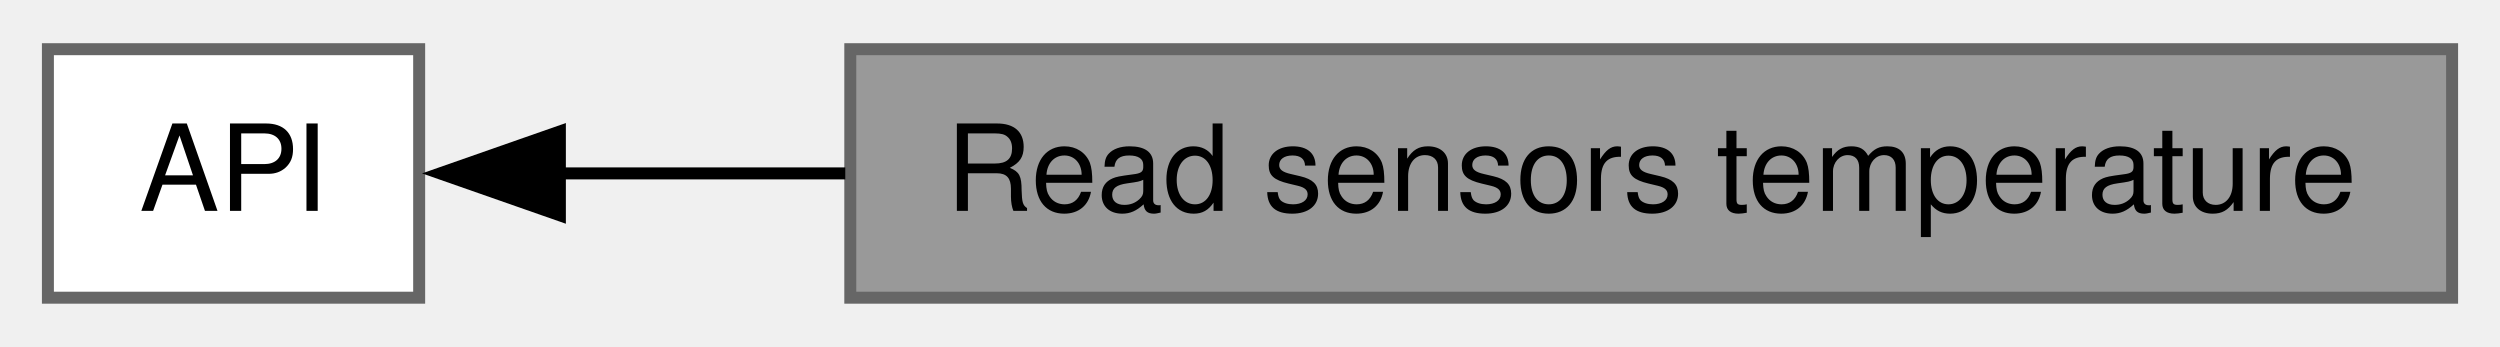
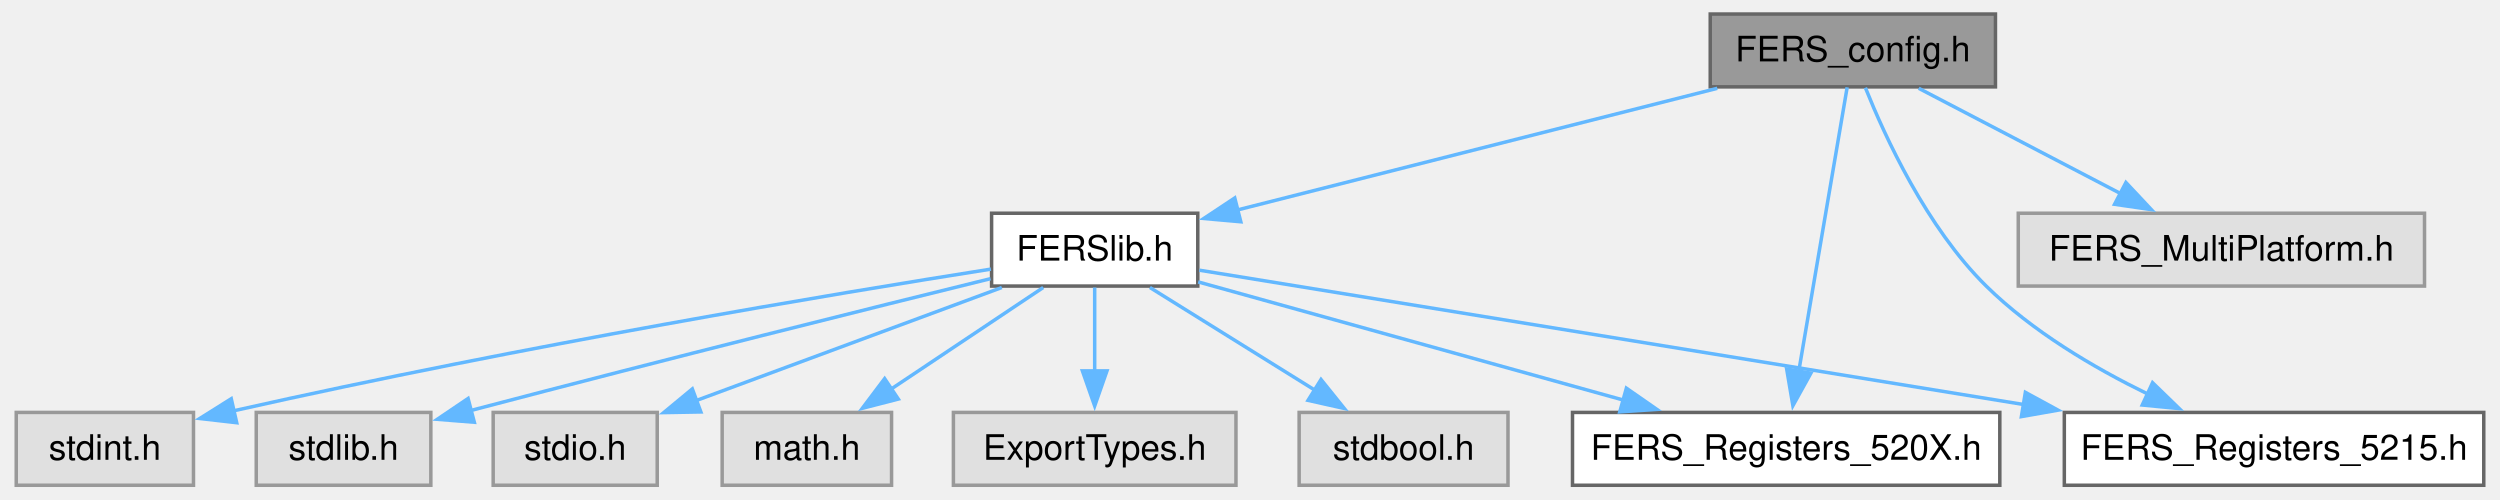
- <svg xmlns="http://www.w3.org/2000/svg" xmlns:xlink="http://www.w3.org/1999/xlink" width="209pt" height="29pt" viewBox="0.00 0.00 208.75 28.75">
-   <g id="graph0" class="graph" transform="scale(1 1) rotate(0) translate(4 24.75)">
-     <g id="Node000002" class="node">
-       <g id="a_Node000002">
-         <a xlink:href="a00058.html" target="_top" xlink:title="FERSlib Application programmin interface.">
-           <polygon fill="white" stroke="#666666" points="31,-20.75 0,-20.75 0,0 31,0 31,-20.75" />
-           <text text-anchor="middle" x="15.5" y="-7.25" font-family="Helvetica,sans-Serif" font-size="10.00">API</text>
+ <svg xmlns="http://www.w3.org/2000/svg" xmlns:xlink="http://www.w3.org/1999/xlink" width="711pt" height="142pt" viewBox="0.00 0.00 711.00 142.25">
+   <g id="graph0" class="graph" transform="scale(1 1) rotate(0) translate(4 138.25)">
+     <g id="Node000001" class="node">
+       <g id="a_Node000001">
+         <a xlink:title=" ">
+           <polygon fill="#999999" stroke="#666666" points="563.88,-134.25 482.62,-134.25 482.62,-113.5 563.88,-113.5 563.88,-134.25" />
+           <text text-anchor="middle" x="523.25" y="-120.75" font-family="Helvetica,sans-Serif" font-size="10.00">FERS_config.h</text>
        </a>
      </g>
    </g>
-     <g id="Node000001" class="node">
-       <g id="a_Node000001">
-         <a xlink:title=" ">
-           <polygon fill="#999999" stroke="#666666" points="200.75,-20.75 67,-20.75 67,0 200.75,0 200.75,-20.75" />
-           <text text-anchor="middle" x="133.88" y="-7.25" font-family="Helvetica,sans-Serif" font-size="10.00">Read sensors temperature</text>
+     <g id="Node000002" class="node">
+       <g id="a_Node000002">
+         <a xlink:href="a00062.html" target="_top" xlink:title="CAEN FERS Library.">
+           <polygon fill="white" stroke="#666666" points="336.62,-77.5 277.88,-77.5 277.88,-56.75 336.62,-56.75 336.62,-77.5" />
+           <text text-anchor="middle" x="307.25" y="-64" font-family="Helvetica,sans-Serif" font-size="10.00">FERSlib.h</text>
        </a>
      </g>
    </g>
-     <g id="edge1" class="edge">
-       <path fill="none" stroke="black" d="M42.73,-10.38C49.97,-10.38 58.16,-10.38 66.58,-10.38" />
-       <polygon fill="black" stroke="black" points="42.75,-6.88 32.75,-10.38 42.75,-13.88 42.75,-6.88" />
+     <g id="edge1_Node000001_Node000002" class="edge">
+       <g id="a_edge1_Node000001_Node000002">
+         <a xlink:title=" ">
+           <path fill="none" stroke="#63b8ff" d="M484.63,-113.09C446.09,-103.32 387.1,-88.36 347.86,-78.42" />
+           <polygon fill="#63b8ff" stroke="#63b8ff" points="348.88,-75.07 338.33,-76 347.16,-81.85 348.88,-75.07" />
+         </a>
+       </g>
+     </g>
+     <g id="Node000008" class="node">
+       <g id="a_Node000008">
+         <a xlink:href="a00071.html" target="_top" xlink:title=" ">
+           <polygon fill="white" stroke="#666666" points="565.12,-20.75 443.38,-20.75 443.38,0 565.12,0 565.12,-20.75" />
+           <text text-anchor="middle" x="504.25" y="-7.25" font-family="Helvetica,sans-Serif" font-size="10.00">FERS_Registers_520X.h</text>
+         </a>
+       </g>
+     </g>
+     <g id="edge11_Node000001_Node000008" class="edge">
+       <g id="a_edge11_Node000001_Node000008">
+         <a xlink:title=" ">
+           <path fill="none" stroke="#63b8ff" d="M521.63,-113.37C518.59,-95.52 511.96,-56.61 507.82,-32.34" />
+           <polygon fill="#63b8ff" stroke="#63b8ff" points="511.3,-31.94 506.17,-22.67 504.4,-33.11 511.3,-31.94" />
+         </a>
+       </g>
+     </g>
+     <g id="Node000009" class="node">
+       <g id="a_Node000009">
+         <a xlink:href="a00068.html" target="_top" xlink:title=" ">
+           <polygon fill="white" stroke="#666666" points="703,-20.75 583.5,-20.75 583.5,0 703,0 703,-20.75" />
+           <text text-anchor="middle" x="643.25" y="-7.25" font-family="Helvetica,sans-Serif" font-size="10.00">FERS_Registers_5215.h</text>
+         </a>
+       </g>
+     </g>
+     <g id="edge12_Node000001_Node000009" class="edge">
+       <g id="a_edge12_Node000001_Node000009">
+         <a xlink:title=" ">
+           <path fill="none" stroke="#63b8ff" d="M526.82,-113.27C532.38,-99.37 544.26,-73.47 561.25,-56.75 574.35,-43.86 591.85,-33.51 607.32,-25.97" />
+           <polygon fill="#63b8ff" stroke="#63b8ff" points="608.64,-29.22 616.25,-21.84 605.7,-22.86 608.64,-29.22" />
+         </a>
+       </g>
+     </g>
+     <g id="Node000011" class="node">
+       <g id="a_Node000011">
+         <a xlink:title=" ">
+           <polygon fill="#e0e0e0" stroke="#999999" points="686.12,-77.5 570.38,-77.5 570.38,-56.75 686.12,-56.75 686.12,-77.5" />
+           <text text-anchor="middle" x="628.25" y="-64" font-family="Helvetica,sans-Serif" font-size="10.00">FERS_MultiPlatform.h</text>
+         </a>
+       </g>
+     </g>
+     <g id="edge10_Node000001_Node000011" class="edge">
+       <g id="a_edge10_Node000001_Node000011">
+         <a xlink:title=" ">
+           <path fill="none" stroke="#63b8ff" d="M542.02,-113.09C558,-104.76 581.2,-92.66 599.51,-83.11" />
+           <polygon fill="#63b8ff" stroke="#63b8ff" points="601.05,-86.26 608.3,-78.53 597.81,-80.05 601.05,-86.26" />
+         </a>
+       </g>
+     </g>
+     <g id="Node000003" class="node">
+       <g id="a_Node000003">
+         <a xlink:title=" ">
+           <polygon fill="#e0e0e0" stroke="#999999" points="50.5,-20.75 0,-20.75 0,0 50.5,0 50.5,-20.75" />
+           <text text-anchor="middle" x="25.25" y="-7.25" font-family="Helvetica,sans-Serif" font-size="10.00">stdint.h</text>
+         </a>
+       </g>
+     </g>
+     <g id="edge2_Node000002_Node000003" class="edge">
+       <g id="a_edge2_Node000002_Node000003">
+         <a xlink:title=" ">
+           <path fill="none" stroke="#63b8ff" d="M277.68,-61.58C233.02,-54.53 145.49,-39.99 62.02,-21.23" />
+           <polygon fill="#63b8ff" stroke="#63b8ff" points="62.81,-17.82 52.28,-19.02 61.26,-24.65 62.81,-17.82" />
+         </a>
+       </g>
+     </g>
+     <g id="Node000004" class="node">
+       <g id="a_Node000004">
+         <a xlink:title=" ">
+           <polygon fill="#e0e0e0" stroke="#999999" points="118.12,-20.75 68.38,-20.75 68.38,0 118.12,0 118.12,-20.75" />
+           <text text-anchor="middle" x="93.25" y="-7.25" font-family="Helvetica,sans-Serif" font-size="10.00">stdlib.h</text>
+         </a>
+       </g>
+     </g>
+     <g id="edge3_Node000002_Node000004" class="edge">
+       <g id="a_edge3_Node000002_Node000004">
+         <a xlink:title=" ">
+           <path fill="none" stroke="#63b8ff" d="M277.58,-58.86C243.95,-50.58 187.22,-36.47 129.31,-21.25" />
+           <polygon fill="#63b8ff" stroke="#63b8ff" points="130.51,-17.95 119.95,-18.79 128.73,-24.72 130.51,-17.95" />
+         </a>
+       </g>
+     </g>
+     <g id="Node000005" class="node">
+       <g id="a_Node000005">
+         <a xlink:title=" ">
+           <polygon fill="#e0e0e0" stroke="#999999" points="182.62,-20.75 135.88,-20.75 135.88,0 182.62,0 182.62,-20.75" />
+           <text text-anchor="middle" x="159.25" y="-7.25" font-family="Helvetica,sans-Serif" font-size="10.00">stdio.h</text>
+         </a>
+       </g>
+     </g>
+     <g id="edge4_Node000002_Node000005" class="edge">
+       <g id="a_edge4_Node000002_Node000005">
+         <a xlink:title=" ">
+           <path fill="none" stroke="#63b8ff" d="M280.79,-56.34C256.49,-47.35 220.33,-33.97 193.77,-24.15" />
+           <polygon fill="#63b8ff" stroke="#63b8ff" points="195.05,-20.89 184.46,-20.7 192.62,-27.45 195.05,-20.89" />
+         </a>
+       </g>
+     </g>
+     <g id="Node000006" class="node">
+       <g id="a_Node000006">
+         <a xlink:title=" ">
+           <polygon fill="#e0e0e0" stroke="#999999" points="249.38,-20.75 201.12,-20.75 201.12,0 249.38,0 249.38,-20.75" />
+           <text text-anchor="middle" x="225.25" y="-7.25" font-family="Helvetica,sans-Serif" font-size="10.00">math.h</text>
+         </a>
+       </g>
+     </g>
+     <g id="edge5_Node000002_Node000006" class="edge">
+       <g id="a_edge5_Node000002_Node000006">
+         <a xlink:title=" ">
+           <path fill="none" stroke="#63b8ff" d="M292.59,-56.34C280.58,-48.32 263.34,-36.81 249.31,-27.44" />
+           <polygon fill="#63b8ff" stroke="#63b8ff" points="251.3,-24.56 241.04,-21.92 247.41,-30.38 251.3,-24.56" />
+         </a>
+       </g>
+     </g>
+     <g id="Node000007" class="node">
+       <g id="a_Node000007">
+         <a xlink:title=" ">
+           <polygon fill="#e0e0e0" stroke="#999999" points="347.5,-20.75 267,-20.75 267,0 347.5,0 347.5,-20.75" />
+           <text text-anchor="middle" x="307.25" y="-7.25" font-family="Helvetica,sans-Serif" font-size="10.00">ExportTypes.h</text>
+         </a>
+       </g>
+     </g>
+     <g id="edge6_Node000002_Node000007" class="edge">
+       <g id="a_edge6_Node000002_Node000007">
+         <a xlink:title=" ">
+           <path fill="none" stroke="#63b8ff" d="M307.25,-56.34C307.25,-49.72 307.25,-40.72 307.25,-32.52" />
+           <polygon fill="#63b8ff" stroke="#63b8ff" points="310.75,-32.59 307.25,-22.59 303.75,-32.59 310.75,-32.59" />
+         </a>
+       </g>
+     </g>
+     <g id="edge7_Node000002_Node000008" class="edge">
+       <g id="a_edge7_Node000002_Node000008">
+         <a xlink:title=" ">
+           <path fill="none" stroke="#63b8ff" d="M336.74,-57.93C368.88,-49 420.72,-34.59 458.23,-24.17" />
+           <polygon fill="#63b8ff" stroke="#63b8ff" points="458.73,-27.66 467.43,-21.61 456.85,-20.91 458.73,-27.66" />
+         </a>
+       </g>
+     </g>
+     <g id="edge8_Node000002_Node000009" class="edge">
+       <g id="a_edge8_Node000002_Node000009">
+         <a xlink:title=" ">
+           <path fill="none" stroke="#63b8ff" d="M337.07,-61.27C389.47,-52.73 499.41,-34.81 572.28,-22.94" />
+           <polygon fill="#63b8ff" stroke="#63b8ff" points="572.4,-26.47 581.71,-21.4 571.27,-19.56 572.4,-26.47" />
+         </a>
+       </g>
+     </g>
+     <g id="Node000010" class="node">
+       <g id="a_Node000010">
+         <a xlink:title=" ">
+           <polygon fill="#e0e0e0" stroke="#999999" points="425,-20.75 365.5,-20.75 365.5,0 425,0 425,-20.75" />
+           <text text-anchor="middle" x="395.25" y="-7.25" font-family="Helvetica,sans-Serif" font-size="10.00">stdbool.h</text>
+         </a>
+       </g>
+     </g>
+     <g id="edge9_Node000002_Node000010" class="edge">
+       <g id="a_edge9_Node000002_Node000010">
+         <a xlink:title=" ">
+           <path fill="none" stroke="#63b8ff" d="M322.98,-56.34C336.12,-48.16 355.09,-36.36 370.3,-26.9" />
+           <polygon fill="#63b8ff" stroke="#63b8ff" points="371.73,-30.13 378.37,-21.88 368.03,-24.19 371.73,-30.13" />
+         </a>
+       </g>
    </g>
  </g>
</svg>
